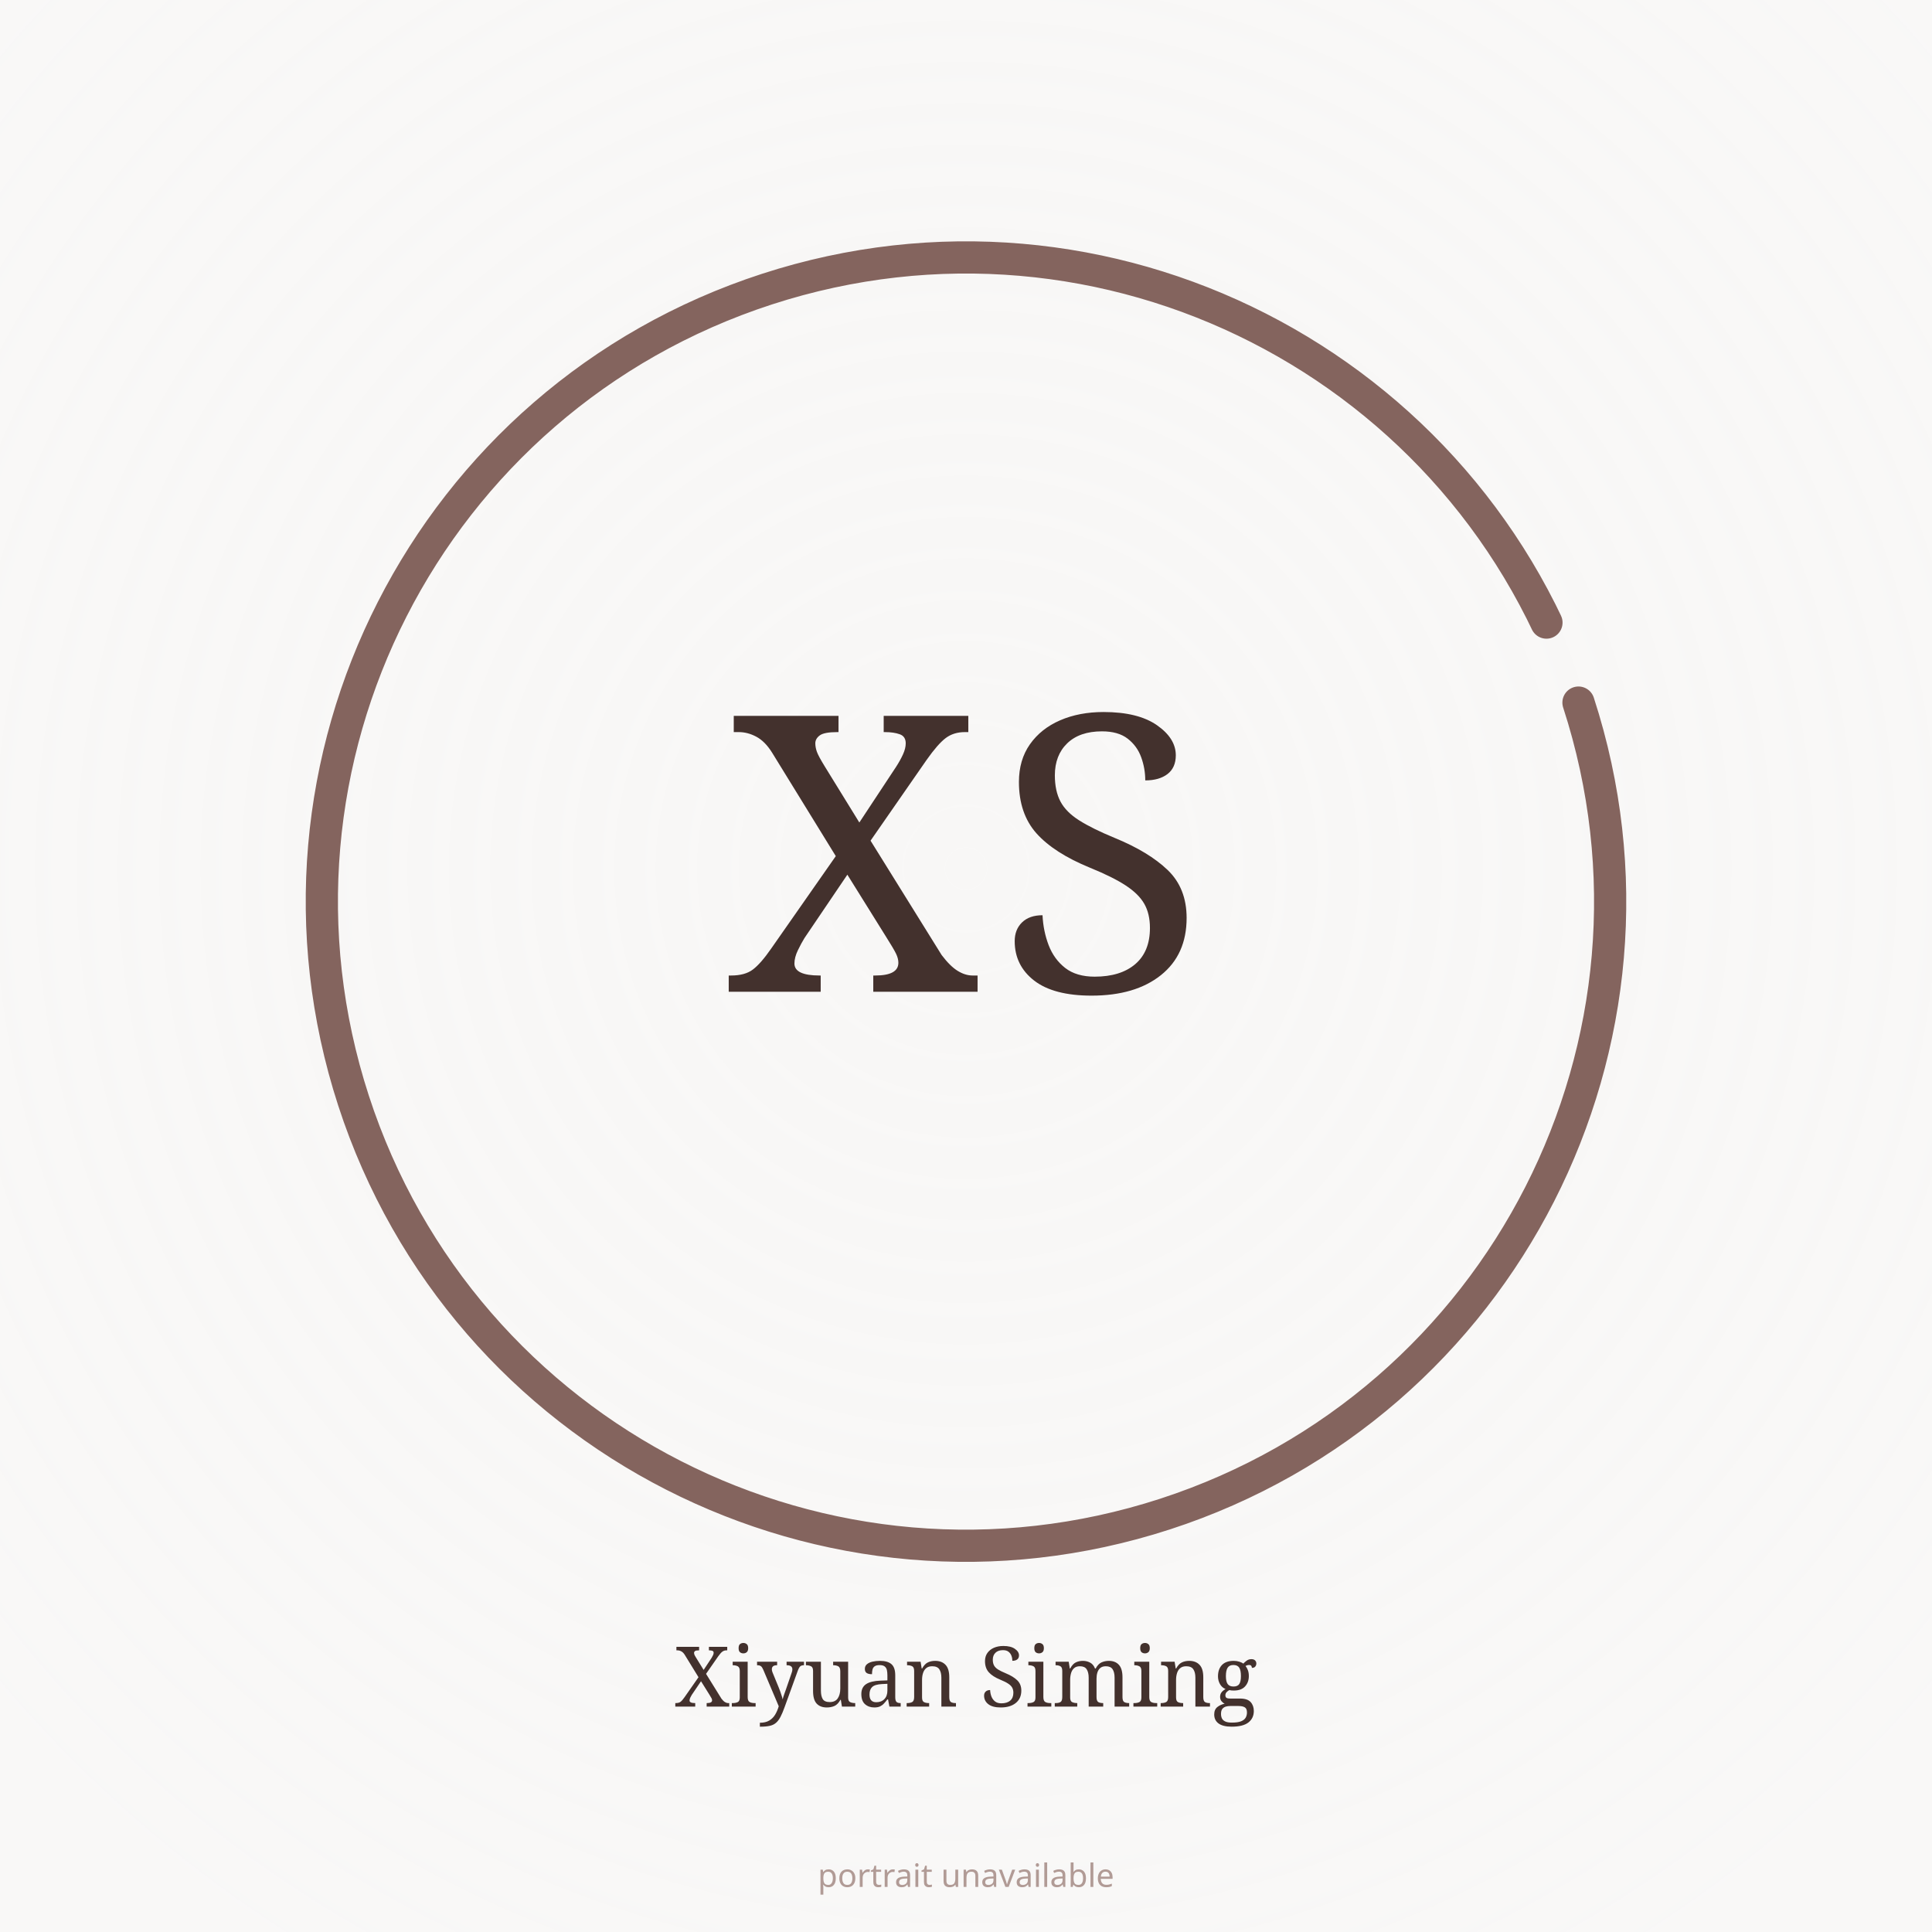
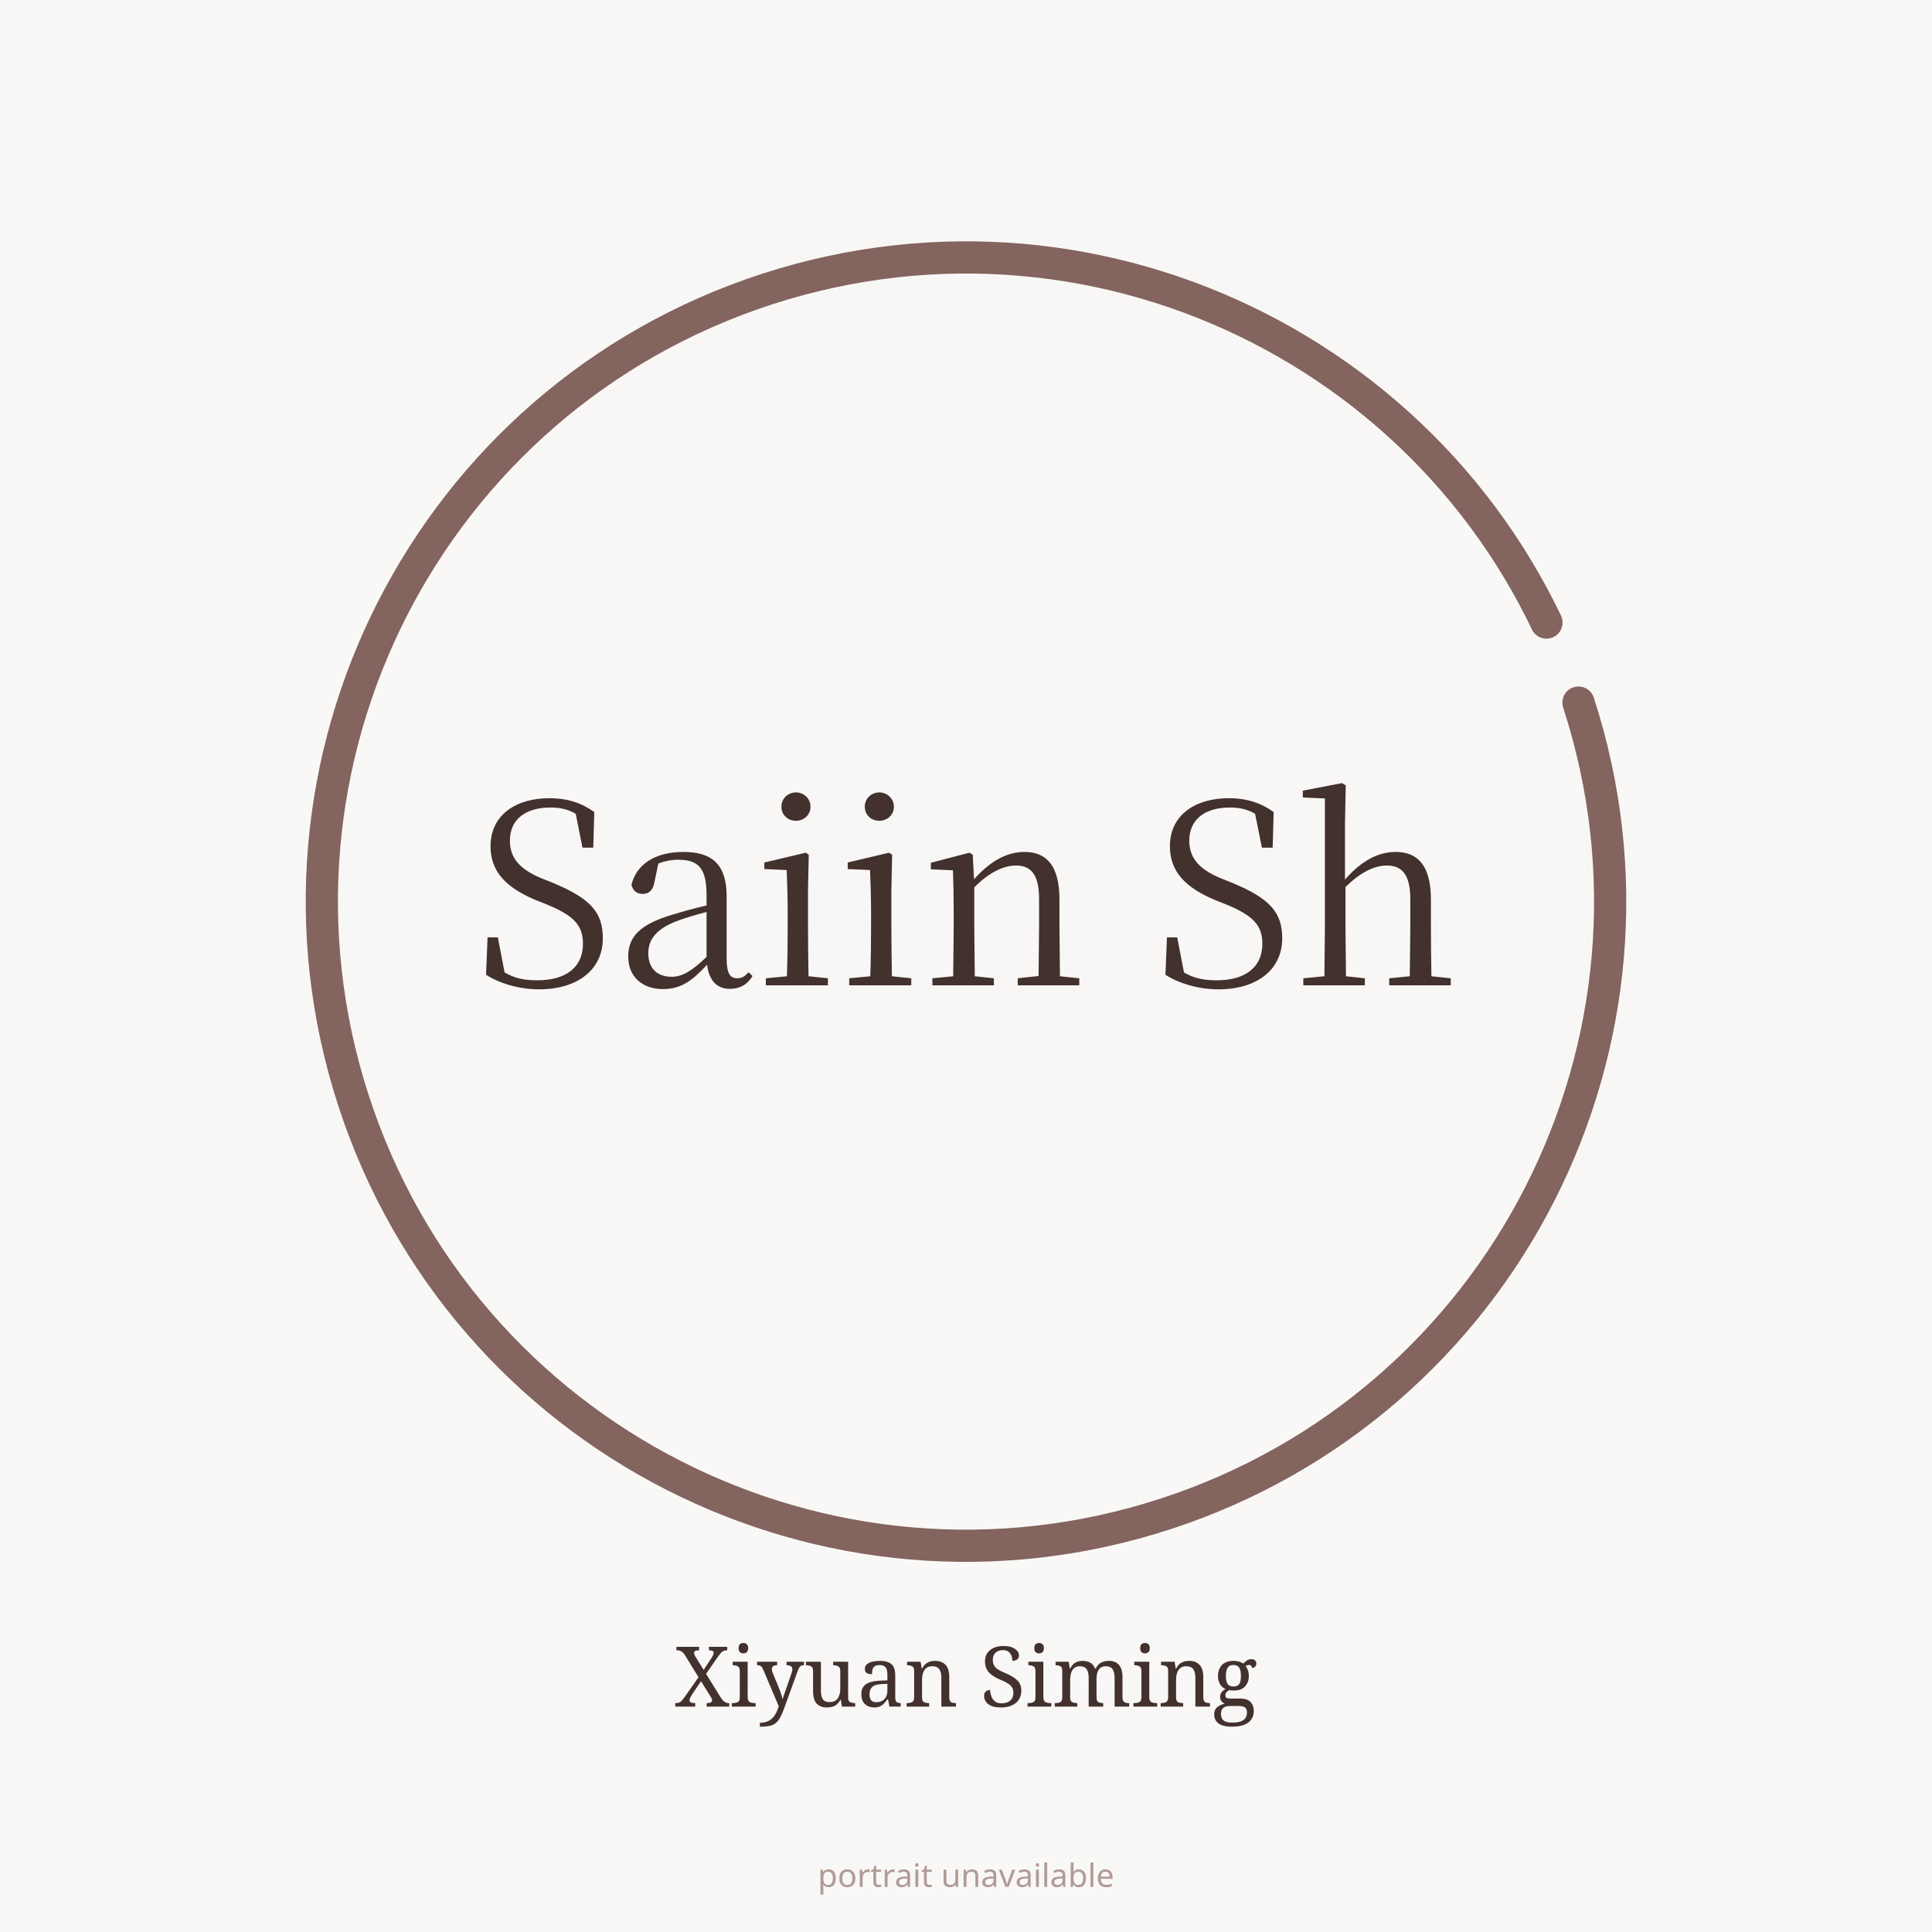
<svg xmlns="http://www.w3.org/2000/svg" viewBox="0 0 600 600" width="600" height="600" role="img" aria-label="Xiyuan Siming — portrait unavailable">
  <defs>
    <radialGradient id="paper" cx="50%" cy="45%" r="65%">
      <stop offset="0%" stop-color="hsl(10, 14%, 97%)" stop-opacity="1" />
      <stop offset="100%" stop-color="hsl(10, 14%, 97%)" stop-opacity="0.88" />
    </radialGradient>
  </defs>
  <rect width="600" height="600" fill="url(#paper)" />
  <g transform="translate(300 280)">
    <circle r="200" fill="none" stroke="hsl(10, 25%, 35%)" stroke-width="10" stroke-linecap="round" stroke-dasharray="1230 30" transform="rotate(-18)" opacity="0.85" />
-     <text y="28" text-anchor="middle" font-family="Cormorant Garamond, serif" font-size="120" fill="hsl(10, 20%, 22%)" style="font-weight:500; letter-spacing:6px;">XS</text>
+     <text y="26" text-anchor="middle" font-family="Songti SC, STSong, Noto Serif CJK TC, serif" font-size="78" fill="hsl(10, 20%, 22%)" style="font-weight:500;">Saiin Sh</text>
  </g>
  <text x="300" y="530" text-anchor="middle" font-family="Cormorant Garamond, serif" font-size="26" fill="hsl(10, 20%, 22%)" style="font-weight:500;">Xiyuan Siming</text>
  <text x="300" y="586" text-anchor="middle" font-family="system-ui, sans-serif" font-size="10" fill="hsl(10, 15%, 50%)" opacity="0.7">portrait unavailable</text>
</svg>
